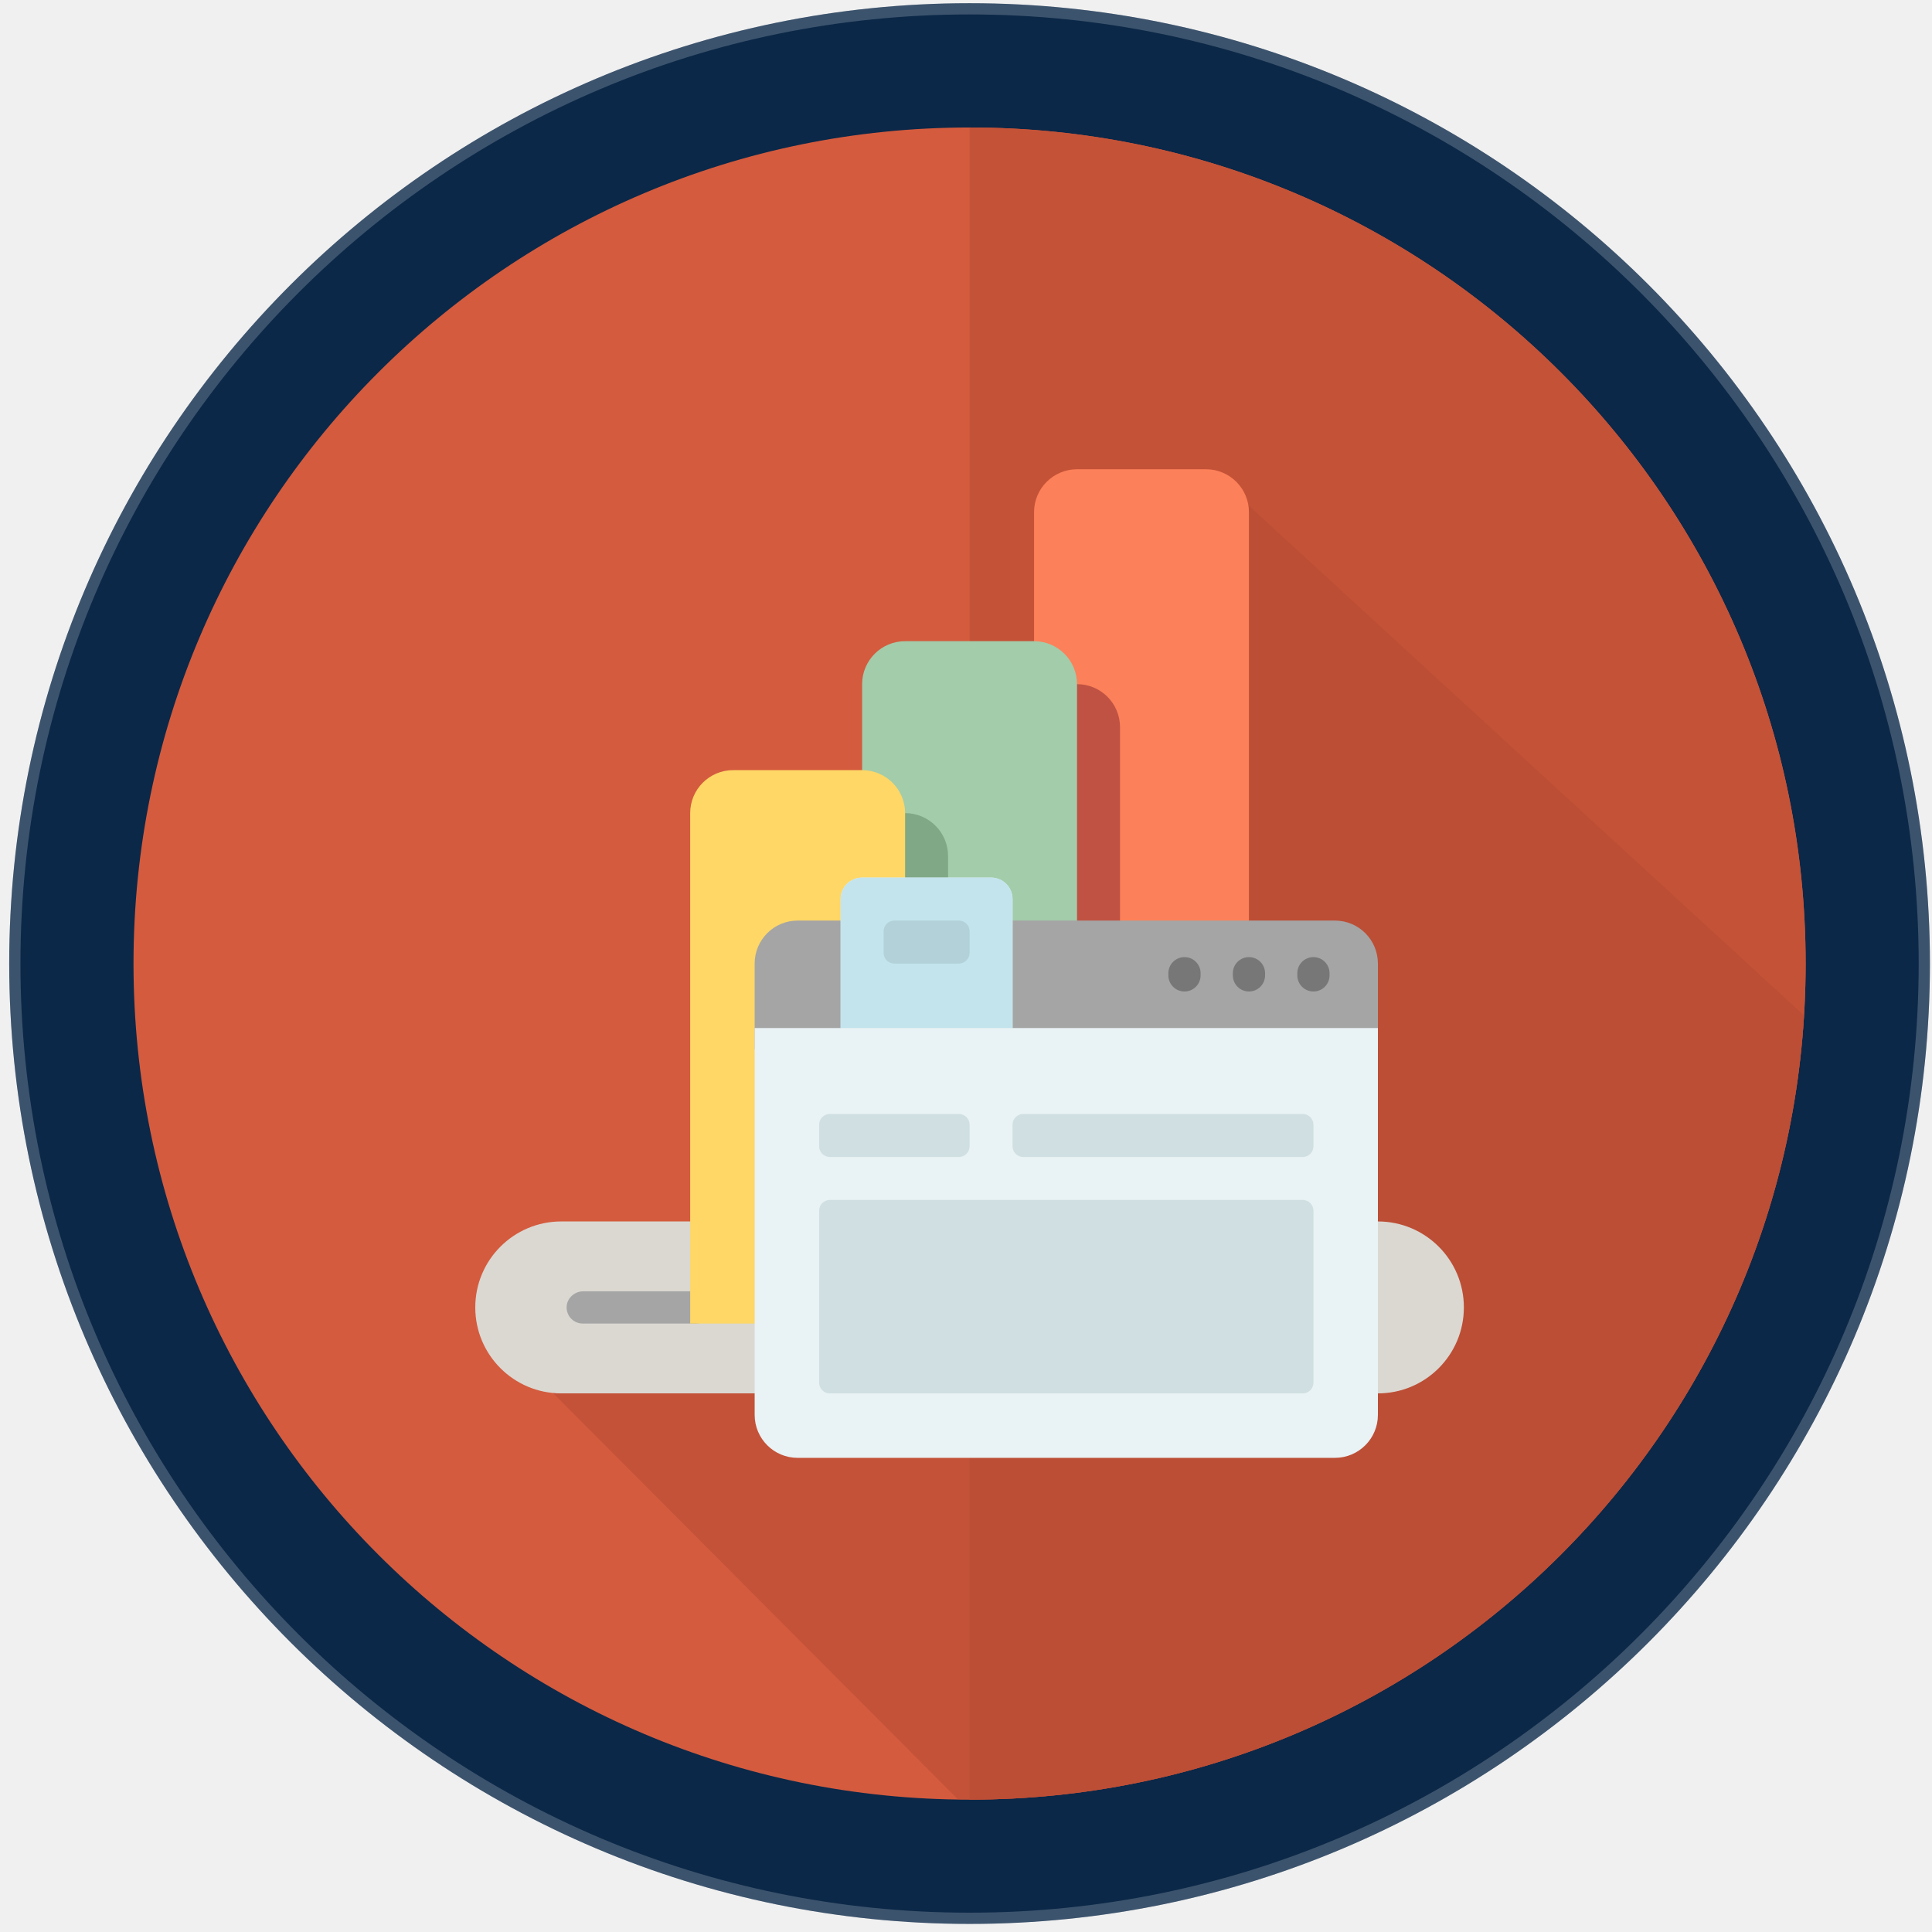
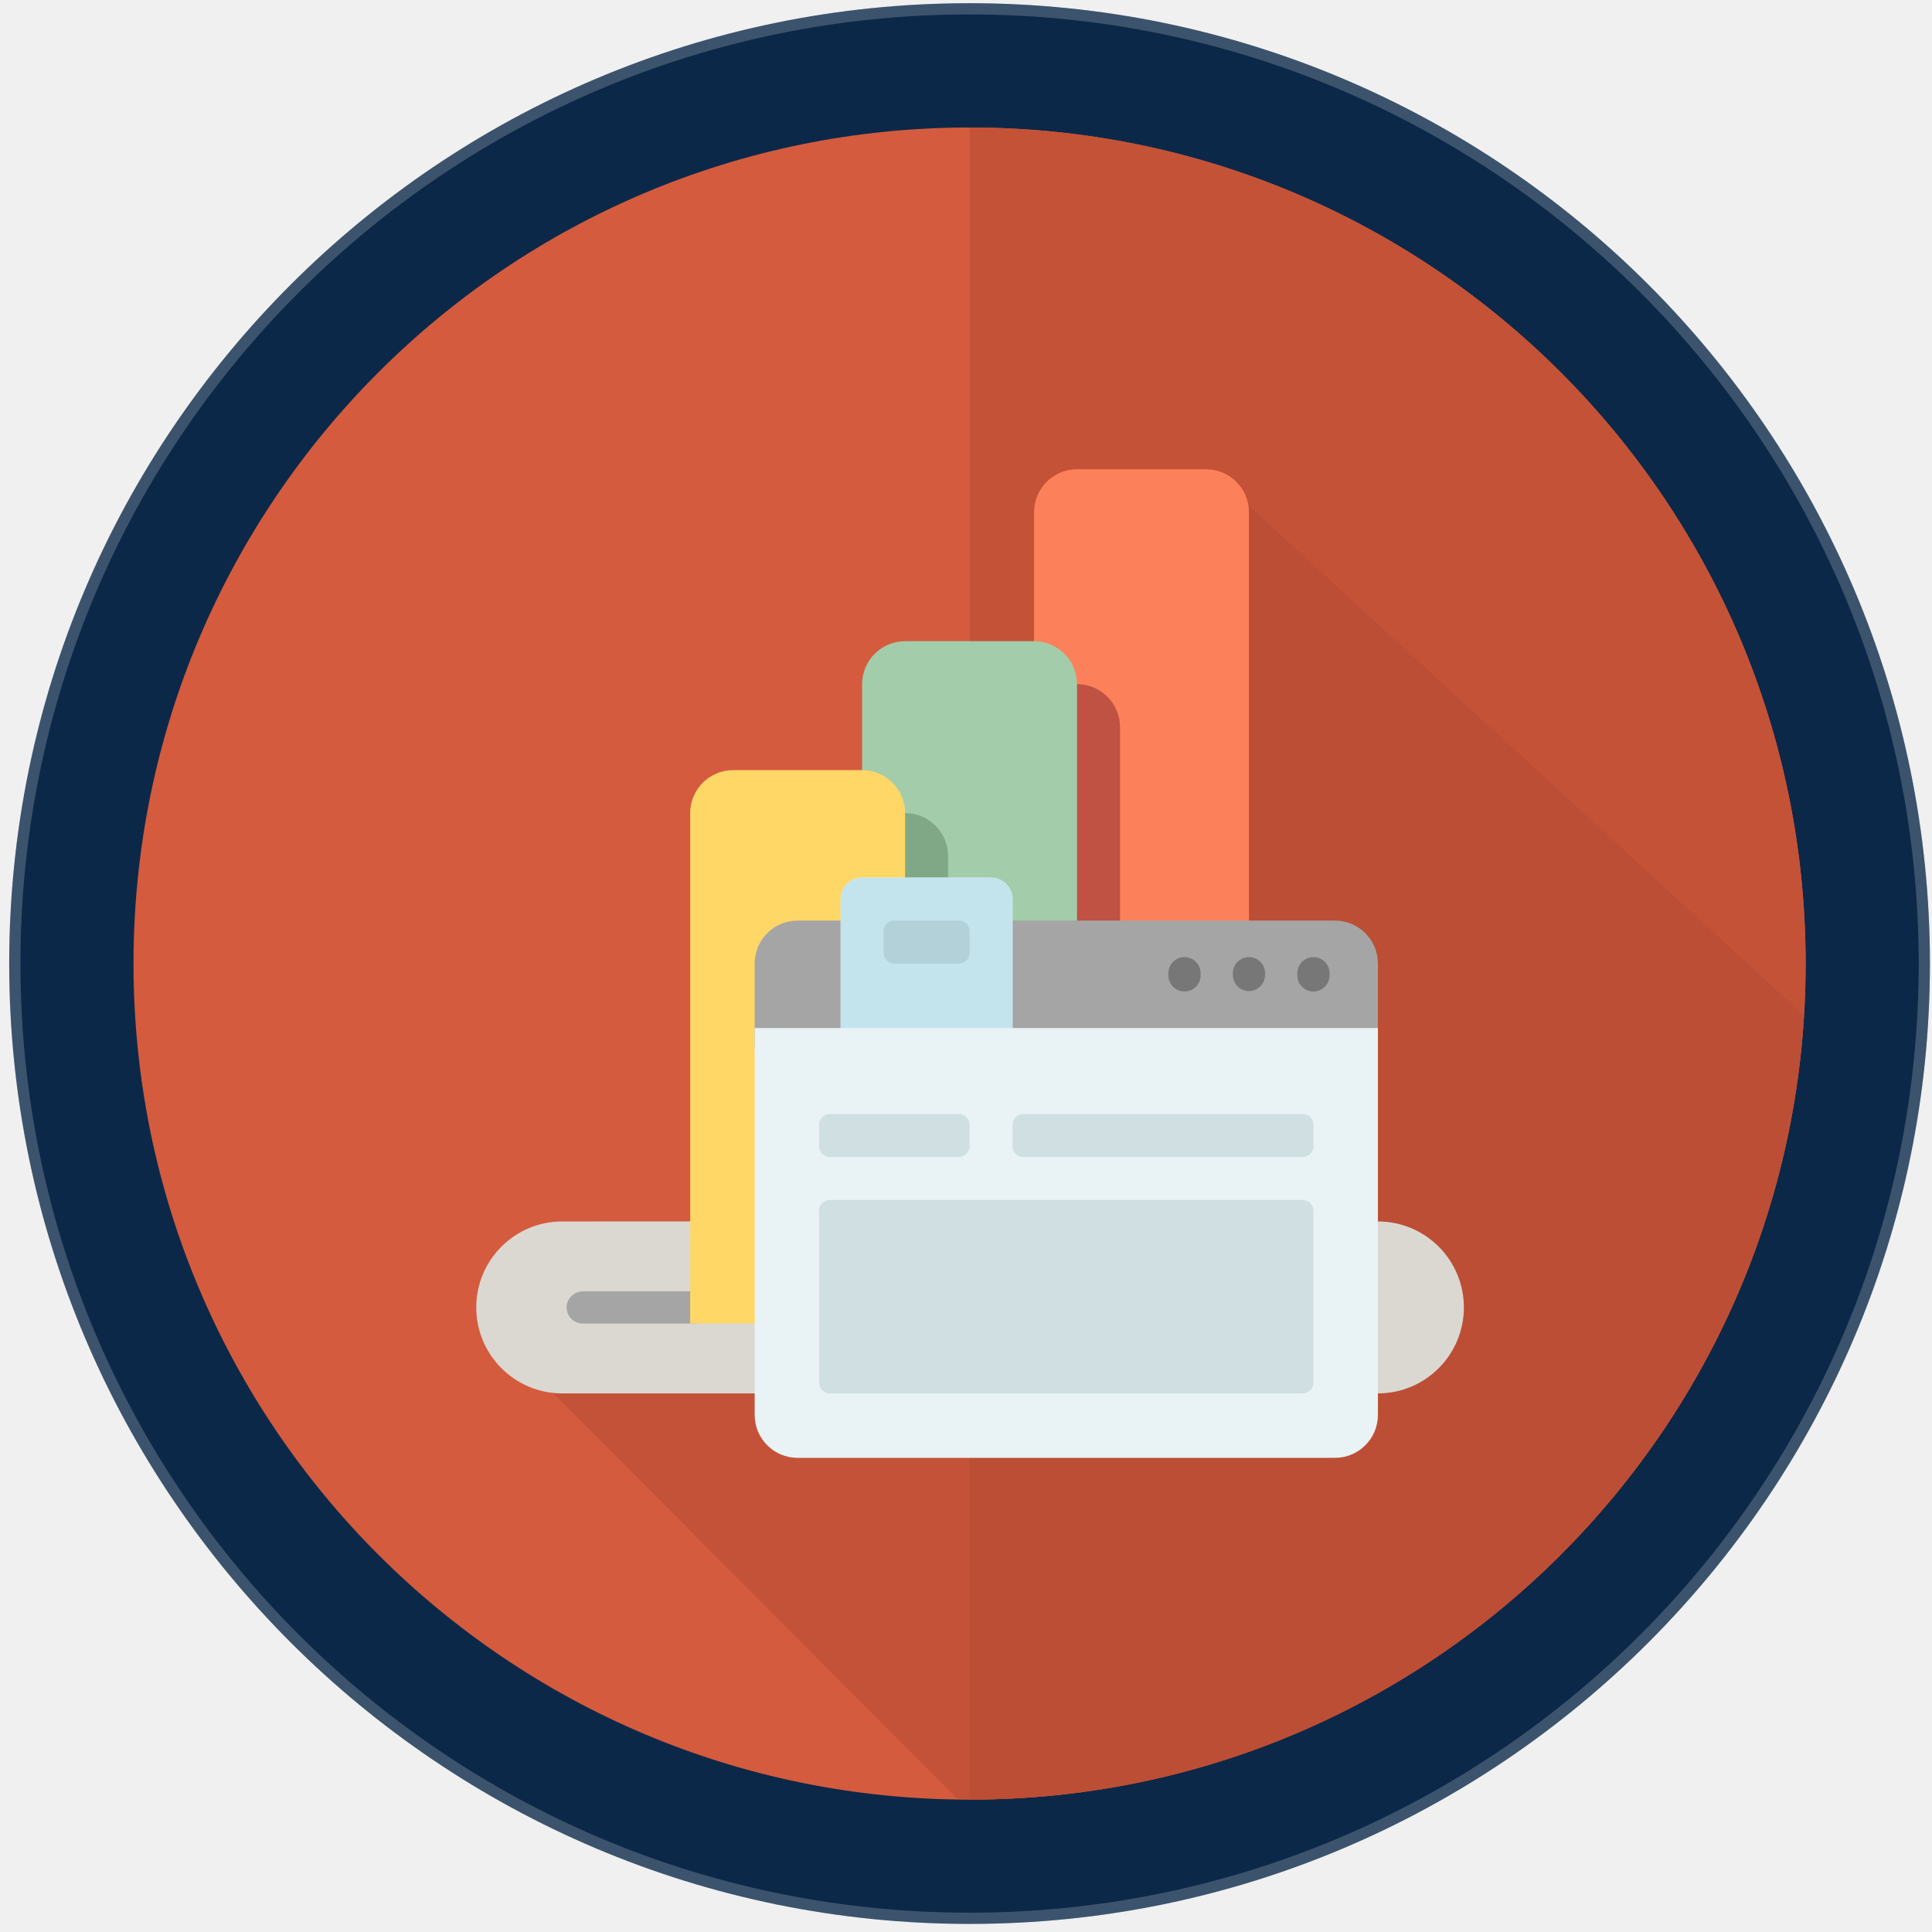
- <svg xmlns="http://www.w3.org/2000/svg" version="1.1" id="Слой_1" x="0px" y="0px" width="171px" height="171px" viewBox="0 0 171 171" enable-background="new 0 0 171 171" xml:space="preserve">
-   <defs id="defs62">
-     <mask maskUnits="userSpaceOnUse" id="mask4218">
-       <g id="g4220">
-         <path style="fill:#d45b3e" d="m 305.559,322.67 a 74,74 0 0 0 -74,74 74,74 0 0 0 74,74 74,74 0 0 0 74,-74 74,74 0 0 0 -74,-74 z" id="path4222" transform="translate(-219.7426,-311.3859)" />
-         <path style="opacity:1;fill:#c45237;fill-opacity:1;fill-rule:nonzero;stroke:none;stroke-width:1;stroke-miterlimit:4;stroke-dasharray:none;stroke-opacity:1" d="m 85.814,11.283 0,148 a 74,74 0 0 0 0.002,0 74,74 0 0 0 74,-74 74,74 0 0 0 -74,-74 74,74 0 0 0 -0.002,0 z" id="path4224" />
-       </g>
+ <svg xmlns="http://www.w3.org/2000/svg" width="171" height="171" viewBox="0 0 171 171">
+   <defs>
+     <mask maskUnits="userSpaceOnUse" id="c">
+       <path d="M305.559 322.67a74 74 0 0 0-74 74 74 74 0 0 0 74 74 74 74 0 0 0 74-74 74 74 0 0 0-74-74z" transform="translate(-219.743 -311.386)" fill="#d45b3e" />
+       <path d="M85.814 11.283v148a74 74 0 0 0 .002 0 74 74 0 0 0 74-74 74 74 0 0 0-74-74 74 74 0 0 0-.002 0z" fill="#c45237" />
    </mask>
  </defs>
-   <g id="g5497">
-     <defs id="defs23">
-       <filter id="Adobe_OpacityMaskFilter" filterUnits="userSpaceOnUse" x="42.094" y="41.531" width="120.656" height="124.219">
-         <feColorMatrix type="matrix" values="1 0 0 0 0  0 1 0 0 0  0 0 1 0 0  0 0 0 1 0" id="feColorMatrix26" />
-       </filter>
-     </defs>
-     <mask maskUnits="userSpaceOnUse" x="42.094" y="41.531" width="120.656" height="124.219" id="mask5489">
-       <g id="g5491" transform="translate(-220.2104,-311.3933)" filter="url(#Adobe_OpacityMaskFilter)">
-         <path id="path5493" fill="#D45B3E" d="     M306,322.67c-40.869,0-74,33.131-74,74l0,0c0,40.869,33.131,74,74,74s74-33.131,74-74l0,0C380,355.801,346.869,322.67,306,322.67     L306,322.67z" />
-         <path id="path5495" fill="#C45237" d="M306,322.67c-1.368,0.03-2.734,0.099-4.098,0.205v147.65     c1.364,0.086,2.731,0.134,4.098,0.145c40.869,0,74-33.131,74-74l0,0C380,355.801,346.869,322.67,306,322.67L306,322.67z" />
-       </g>
-     </mask>
-     <g id="g4232">
-       <g transform="translate(-220.2104,-311.3933)" id="g5070" style="">
-         <path d="   M306,322.67c-40.869,0-74,33.131-74,74l0,0c0,40.869,33.131,74,74,74s74-33.131,74-74l0,0C380,355.801,346.869,322.67,306,322.67   L306,322.67z" fill="#D45B3E" id="path5072" />
-         <path d="M306,322.67c-1.368,0.03-2.734,0.099-4.098,0.205v147.65   c1.364,0.086,2.731,0.134,4.098,0.145c40.869,0,74-33.131,74-74l0,0C380,355.801,346.869,322.67,306,322.67L306,322.67z" fill="#C45237" id="path5074" />
-       </g>
-       <g transform="translate(-220.2104,-311.3933)" id="g4688" style="">
-         <path d="   M306,322.67c-40.869,0-74,33.131-74,74l0,0c0,40.869,33.131,74,74,74s74-33.131,74-74l0,0C380,355.801,346.869,322.67,306,322.67   L306,322.67z" fill="#D45B3E" id="path4690" />
-         <path d="M306,322.67c-1.368,0.03-2.734,0.099-4.098,0.205v147.65   c1.364,0.086,2.731,0.134,4.098,0.145c40.869,0,74-33.131,74-74l0,0C380,355.801,346.869,322.67,306,322.67L306,322.67z" fill="#C45237" id="path4692" />
-       </g>
-       <g id="g4303">
-         <linearGradient gradientTransform="matrix(0.9942 0 0 -0.9942 -211.341 -164.1786)" y2="-250.93" x2="383.905" y1="-250.93" x1="213.905" gradientUnits="userSpaceOnUse" id="path5_1_">
-           <stop id="stop15" style="stop-color:#FFFFFF" offset="0" />
-           <stop id="stop17" style="stop-color:#000000" offset="1" />
-         </linearGradient>
-         <g id="g4192">
-           <path id="path4299" fill="#0B2848" d="M85.816,0.284c46.9,0,85,38.1,85,85s-38.1,85-85,85    s-85-38.1-85-85S38.916,0.284,85.816,0.284z" />
-           <path id="path5" opacity="0.2" fill="none" stroke="url(#path5_1_)" stroke-width="0.994" enable-background="new    " d="    M85.816,0.781c46.626,0,84.503,37.877,84.503,84.503s-37.877,84.503-84.503,84.503S1.313,131.91,1.313,85.284    S39.19,0.781,85.816,0.781z" style="stroke:#ffffff;stroke-opacity:1" />
-         </g>
-       </g>
-       <path d="   M42.094,116.5L91.5,165.75l27.25-8l25-17.5L160,113l2.75-15L107,41.531L62.5,113.25L42.094,116.5z" fill="#B14731" mask="url(#mask5489)" id="path5481" />
-       <g id="g4205">
-         <path style="fill:#d45b3e" d="m 305.559,322.67 a 74,74 0 0 0 -74,74 74,74 0 0 0 74,74 74,74 0 0 0 74,-74 74,74 0 0 0 -74,-74 z" id="path4213" transform="translate(-219.7426,-311.3859)" />
-         <path style="opacity:1;fill:#c45237;fill-opacity:1;fill-rule:nonzero;stroke:none;stroke-width:1;stroke-miterlimit:4;stroke-dasharray:none;stroke-opacity:1" d="M 85.814 11.283 L 85.814 159.283 A 74 74 0 0 0 85.816 159.283 A 74 74 0 0 0 159.816 85.283 A 74 74 0 0 0 85.816 11.283 A 74 74 0 0 0 85.814 11.283 z " id="path4198" />
-       </g>
-       <path mask="url(#mask4218)" id="path4209" d="M 42.078,116.406 91.875,166.375 128,153.75 c 0,0 23,-24.5 24,-25.25 1,-0.75 13.25,-33.5 13.25,-33.5 L 107.028,41.536 65.25,114.25 Z" style="fill:#b14731;fill-opacity:1;fill-rule:evenodd;stroke:none;stroke-width:1px;stroke-linecap:butt;stroke-linejoin:miter;stroke-opacity:1" />
-       <g transform="matrix(0.1708984,0,0,0.1708984,42.06613,41.53353)" id="g4925">
-         <path style="fill:#dbd8d2" d="m 512.001,434.088 0,0 c 0,24.588 -19.933,44.522 -44.522,44.522 l -422.957,0 C 19.933,478.61 0,458.676 0,434.088 l 0,0 C 0,409.5 19.933,389.566 44.522,389.566 l 77.913,0 267.131,0 77.913,0 c 24.588,0 44.522,19.934 44.522,44.522 z" id="path4863" />
-         <path style="fill:#a5a5a5" d="m 122.435,434.088 0,0 c 0,4.61 -3.738,8.348 -8.348,8.348 l -58.435,0 c -4.696,0 -8.486,-3.877 -8.344,-8.605 0.137,-4.569 4.123,-8.091 8.694,-8.091 l 58.085,0 c 4.61,0 8.348,3.738 8.348,8.348 z" id="path4865" />
-         <path style="fill:#fc8059" d="m 400.697,442.436 -111.305,0 0,-420.175 C 289.392,9.966 299.358,0 311.653,0 l 66.783,0 c 12.295,0 22.261,9.966 22.261,22.261 0,0 0,420.175 0,420.175 z" id="path4867" />
-         <path style="fill:#bf5243" d="m 333.914,442.436 -111.304,0 0,-308.871 c 0,-12.295 9.966,-22.261 22.261,-22.261 l 66.783,0 c 12.295,0 22.261,9.966 22.261,22.261 l -0.001,308.871 0,0 z" id="path4869" />
-         <path style="fill:#a3ccaa" d="m 311.653,442.436 -111.305,0 0,-331.131 c 0,-12.295 9.966,-22.261 22.261,-22.261 l 66.783,0 c 12.295,0 22.261,9.966 22.261,22.261 l 0,331.131 0,0 z" id="path4871" />
-         <path style="fill:#80a886" d="m 244.871,200.348 0,242.088 -55.652,0 0,-264.349 33.391,0 c 12.294,0 22.261,9.966 22.261,22.261 z" id="path4873" />
-         <path style="fill:#fed766" d="m 222.61,442.436 -111.306,0 0,-264.349 c 0,-12.295 9.966,-22.261 22.261,-22.261 l 66.783,0 c 12.295,0 22.261,9.966 22.261,22.261 l 0,264.349 z" id="path4875" />
-         <path style="fill:#a5a5a5" d="m 467.479,256.001 0,44.522 -322.783,0 0,-44.522 c 0,-12.295 9.966,-22.261 22.261,-22.261 l 278.262,0 c 12.294,0 22.26,9.966 22.26,22.261 z" id="path4877" />
-         <path style="fill:#777777" d="m 375.653,261.01 0,1.113 c 0,4.61 -3.738,8.348 -8.348,8.348 -4.61,0 -8.348,-3.738 -8.348,-8.348 l 0,-1.113 c 0,-4.61 3.738,-8.348 8.348,-8.348 4.611,0 8.348,3.737 8.348,8.348 z m 25.044,-8.348 c -4.61,0 -8.348,3.738 -8.348,8.348 l 0,1.113 c 0,4.61 3.738,8.348 8.348,8.348 4.61,0 8.348,-3.738 8.348,-8.348 l 0,-1.113 c -0.001,-4.611 -3.738,-8.348 -8.348,-8.348 z m 33.391,0 c -4.61,0 -8.348,3.738 -8.348,8.348 l 0,1.113 c 0,4.61 3.738,8.348 8.348,8.348 4.61,0 8.348,-3.738 8.348,-8.348 l 0,-1.113 c 0,-4.611 -3.738,-8.348 -8.348,-8.348 z" id="path4879" />
-         <path style="fill:#e9f2f4" d="m 467.479,289.392 0,200.348 c 0,12.295 -9.966,22.261 -22.261,22.261 l -278.261,0 c -12.295,0 -22.261,-9.966 -22.261,-22.261 l 0,-200.348 44.522,0 0,-66.783 c 0,-6.147 4.983,-11.13 11.13,-11.13 l 66.783,0 c 6.147,0 11.13,4.983 11.13,11.13 l 0,66.783 c 10e-4,0 189.218,0 189.218,0 z" id="path4881" />
-         <path style="fill:#c3e4ed" d="m 278.262,222.61 0,66.783 -89.043,0 0,-66.783 c 0,-6.147 4.983,-11.13 11.13,-11.13 l 66.783,0 c 6.147,-0.002 11.13,4.982 11.13,11.13 z" id="path4883" />
-         <path style="fill:#b2d1d8" d="m 250.436,256.001 -33.391,0 c -3.073,0 -5.565,-2.492 -5.565,-5.565 l 0,-11.13 c 0,-3.073 2.492,-5.565 5.565,-5.565 l 33.391,0 c 3.073,0 5.565,2.492 5.565,5.565 l 0,11.13 c 0,3.073 -2.492,5.565 -5.565,5.565 z" id="path4885" />
-         <path style="fill:#cfdfe2" d="m 428.523,478.61 -244.871,0 c -3.073,0 -5.565,-2.492 -5.565,-5.565 l 0,-89.044 c 0,-3.073 2.492,-5.565 5.565,-5.565 l 244.871,0 c 3.073,0 5.565,2.492 5.565,5.565 l 0,89.043 c 0,3.074 -2.492,5.566 -5.565,5.566 z m -172.522,-128 0,-11.13 c 0,-3.073 -2.492,-5.565 -5.565,-5.565 l -66.783,0 c -3.073,0 -5.565,2.492 -5.565,5.565 l 0,11.13 c 0,3.073 2.492,5.565 5.565,5.565 l 66.783,0 c 3.073,0 5.565,-2.492 5.565,-5.565 z m 178.087,0 0,-11.13 c 0,-3.073 -2.492,-5.565 -5.565,-5.565 l -144.696,0 c -3.073,0 -5.565,2.492 -5.565,5.565 l 0,11.13 c 0,3.073 2.492,5.565 5.565,5.565 l 144.696,0 c 3.073,0 5.565,-2.492 5.565,-5.565 z" id="path4887" />
-         <g id="g4889" />
-         <g id="g4891" />
-         <g id="g4893" />
-         <g id="g4895" />
-         <g id="g4897" />
-         <g id="g4899" />
-         <g id="g4901" />
-         <g id="g4903" />
-         <g id="g4905" />
-         <g id="g4907" />
-         <g id="g4909" />
-         <g id="g4911" />
-         <g id="g4913" />
-         <g id="g4915" />
-         <g id="g4917" />
-       </g>
+   <defs>
+     <filter id="a" filterUnits="userSpaceOnUse" x="42.094" y="41.531" width="120.656" height="124.219">
+       <feColorMatrix values="1 0 0 0 0 0 1 0 0 0 0 0 1 0 0 0 0 0 1 0" />
+     </filter>
+   </defs>
+   <mask maskUnits="userSpaceOnUse" x="42.094" y="41.531" width="120.656" height="124.219" id="b">
+     <g transform="translate(-220.21 -311.393)" filter="url(#a)">
+       <path fill="#D45B3E" d="M306 322.67c-40.869 0-74 33.131-74 74s33.131 74 74 74 74-33.131 74-74-33.131-74-74-74z" />
+       <path fill="#C45237" d="M306 322.67c-1.368.03-2.734.099-4.098.205v147.65c1.364.086 2.731.134 4.098.145 40.869 0 74-33.131 74-74s-33.131-74-74-74z" />
    </g>
-   </g>
+   </mask>
+   <path d="M85.79 11.277c-40.87 0-74 33.13-74 74 0 40.869 33.13 74 74 74s74-33.131 74-74c0-40.87-33.131-74-74-74z" fill="#D45B3E" />
+   <path d="M85.79 11.277c-1.368.03-2.734.099-4.098.205v147.65c1.364.086 2.73.134 4.098.145 40.869 0 74-33.131 74-74 0-40.87-33.131-74-74-74z" fill="#C45237" />
+   <path d="M85.79 11.277c-40.87 0-74 33.13-74 74 0 40.869 33.13 74 74 74s74-33.131 74-74c0-40.87-33.131-74-74-74z" fill="#D45B3E" />
+   <path d="M85.79 11.277c-1.368.03-2.734.099-4.098.205v147.65c1.364.086 2.73.134 4.098.145 40.869 0 74-33.131 74-74 0-40.87-33.131-74-74-74z" fill="#C45237" />
+   <path fill="#0B2848" d="M85.816.284c46.9 0 85 38.1 85 85s-38.1 85-85 85-85-38.1-85-85 38.1-85 85-85z" />
+   <path opacity=".2" fill="none" stroke="#fff" stroke-width=".994" enable-background="new" d="M85.816.781c46.626 0 84.503 37.877 84.503 84.503s-37.877 84.503-84.503 84.503S1.313 131.91 1.313 85.284 39.19.781 85.816.781z" />
+   <path d="M42.094 116.5L91.5 165.75l27.25-8 25-17.5L160 113l2.75-15L107 41.531 62.5 113.25l-20.406 3.25z" fill="#B14731" mask="url(#b)" />
+   <path d="M85.816 11.284a74 74 0 0 0-74 74 74 74 0 0 0 74 74 74 74 0 0 0 74-74 74 74 0 0 0-74-74z" fill="#d45b3e" />
+   <path d="M85.814 11.283v148a74 74 0 0 0 .002 0 74 74 0 0 0 74-74 74 74 0 0 0-74-74 74 74 0 0 0-.002 0z" fill="#c45237" />
+   <path mask="url(#c)" d="M42.078 116.406l49.797 49.969L128 153.75s23-24.5 24-25.25S165.25 95 165.25 95l-58.222-53.464L65.25 114.25z" fill="#b14731" fill-rule="evenodd" />
+   <path d="M129.566 115.718a7.609 7.609 0 0 1-7.608 7.61H49.675a7.609 7.609 0 0 1 0-15.217l13.315-.001h58.968a7.609 7.609 0 0 1 7.608 7.608z" fill="#dbd8d2" />
+   <path d="M62.99 115.718c0 .788-.639 1.427-1.427 1.427h-9.986c-.803 0-1.45-.662-1.426-1.47.023-.781.705-1.383 1.486-1.383h9.926c.788 0 1.427.639 1.427 1.426z" fill="#a5a5a5" />
+   <path d="M110.545 117.145H91.523V45.338a3.804 3.804 0 0 1 3.804-3.804h11.413a3.804 3.804 0 0 1 3.805 3.804v71.807z" fill="#fc8059" />
+   <path d="M99.131 117.145H80.11V64.36a3.804 3.804 0 0 1 3.804-3.805h11.413a3.804 3.804 0 0 1 3.805 3.805v52.785z" fill="#bf5243" />
+   <path d="M95.327 117.145H76.305v-56.59a3.804 3.804 0 0 1 3.805-3.804h11.413a3.804 3.804 0 0 1 3.804 3.804v56.59z" fill="#a3ccaa" />
+   <path d="M83.914 75.773v41.372h-9.51V71.968h5.706a3.804 3.804 0 0 1 3.804 3.805z" fill="#80a886" />
+   <path d="M80.11 117.145H61.088V71.968a3.804 3.804 0 0 1 3.804-3.804h11.413a3.804 3.804 0 0 1 3.805 3.804v45.177z" fill="#fed766" />
+   <path d="M121.958 85.284v7.608H66.794v-7.608a3.804 3.804 0 0 1 3.805-3.805h47.554a3.804 3.804 0 0 1 3.805 3.805z" fill="#a5a5a5" />
+   <path d="M106.265 86.14v.19a1.427 1.427 0 0 1-2.854 0v-.19a1.427 1.427 0 0 1 2.854 0zm4.28-1.427c-.788 0-1.427.639-1.427 1.427v.19a1.427 1.427 0 0 0 2.853 0v-.19c0-.788-.639-1.427-1.426-1.427zm5.706 0c-.788 0-1.427.639-1.427 1.427v.19a1.427 1.427 0 0 0 2.854 0v-.19c0-.788-.64-1.427-1.427-1.427z" fill="#777" />
+   <path d="M121.958 90.99v34.24a3.804 3.804 0 0 1-3.805 3.804H70.6a3.804 3.804 0 0 1-3.805-3.805V90.99h7.61V79.577c0-1.05.85-1.902 1.901-1.902h11.413c1.05 0 1.902.852 1.902 1.902V90.99h32.338z" fill="#e9f2f4" />
+   <path d="M89.62 79.577V90.99H74.404V79.577c0-1.05.852-1.902 1.902-1.902H87.72c1.05 0 1.902.852 1.902 1.902z" fill="#c3e4ed" />
+   <path d="M84.865 85.284H79.16a.951.951 0 0 1-.951-.951V82.43c0-.526.426-.952.95-.952h5.707c.525 0 .951.426.951.952v1.902a.951.951 0 0 1-.95.95z" fill="#b2d1d8" />
+   <path d="M115.3 123.327H73.452a.951.951 0 0 1-.951-.95v-15.218c0-.525.426-.951.951-.951H115.3c.525 0 .951.426.951.95v15.218a.951.951 0 0 1-.951.951zm-29.484-21.875V99.55a.951.951 0 0 0-.95-.95H73.451a.951.951 0 0 0-.95.95v1.902a.95.95 0 0 0 .95.951h11.413a.951.951 0 0 0 .951-.95zm30.435 0V99.55a.951.951 0 0 0-.951-.95H90.572a.951.951 0 0 0-.951.95v1.902c0 .525.426.951.95.951H115.3a.951.951 0 0 0 .951-.95z" fill="#cfdfe2" />
</svg>
